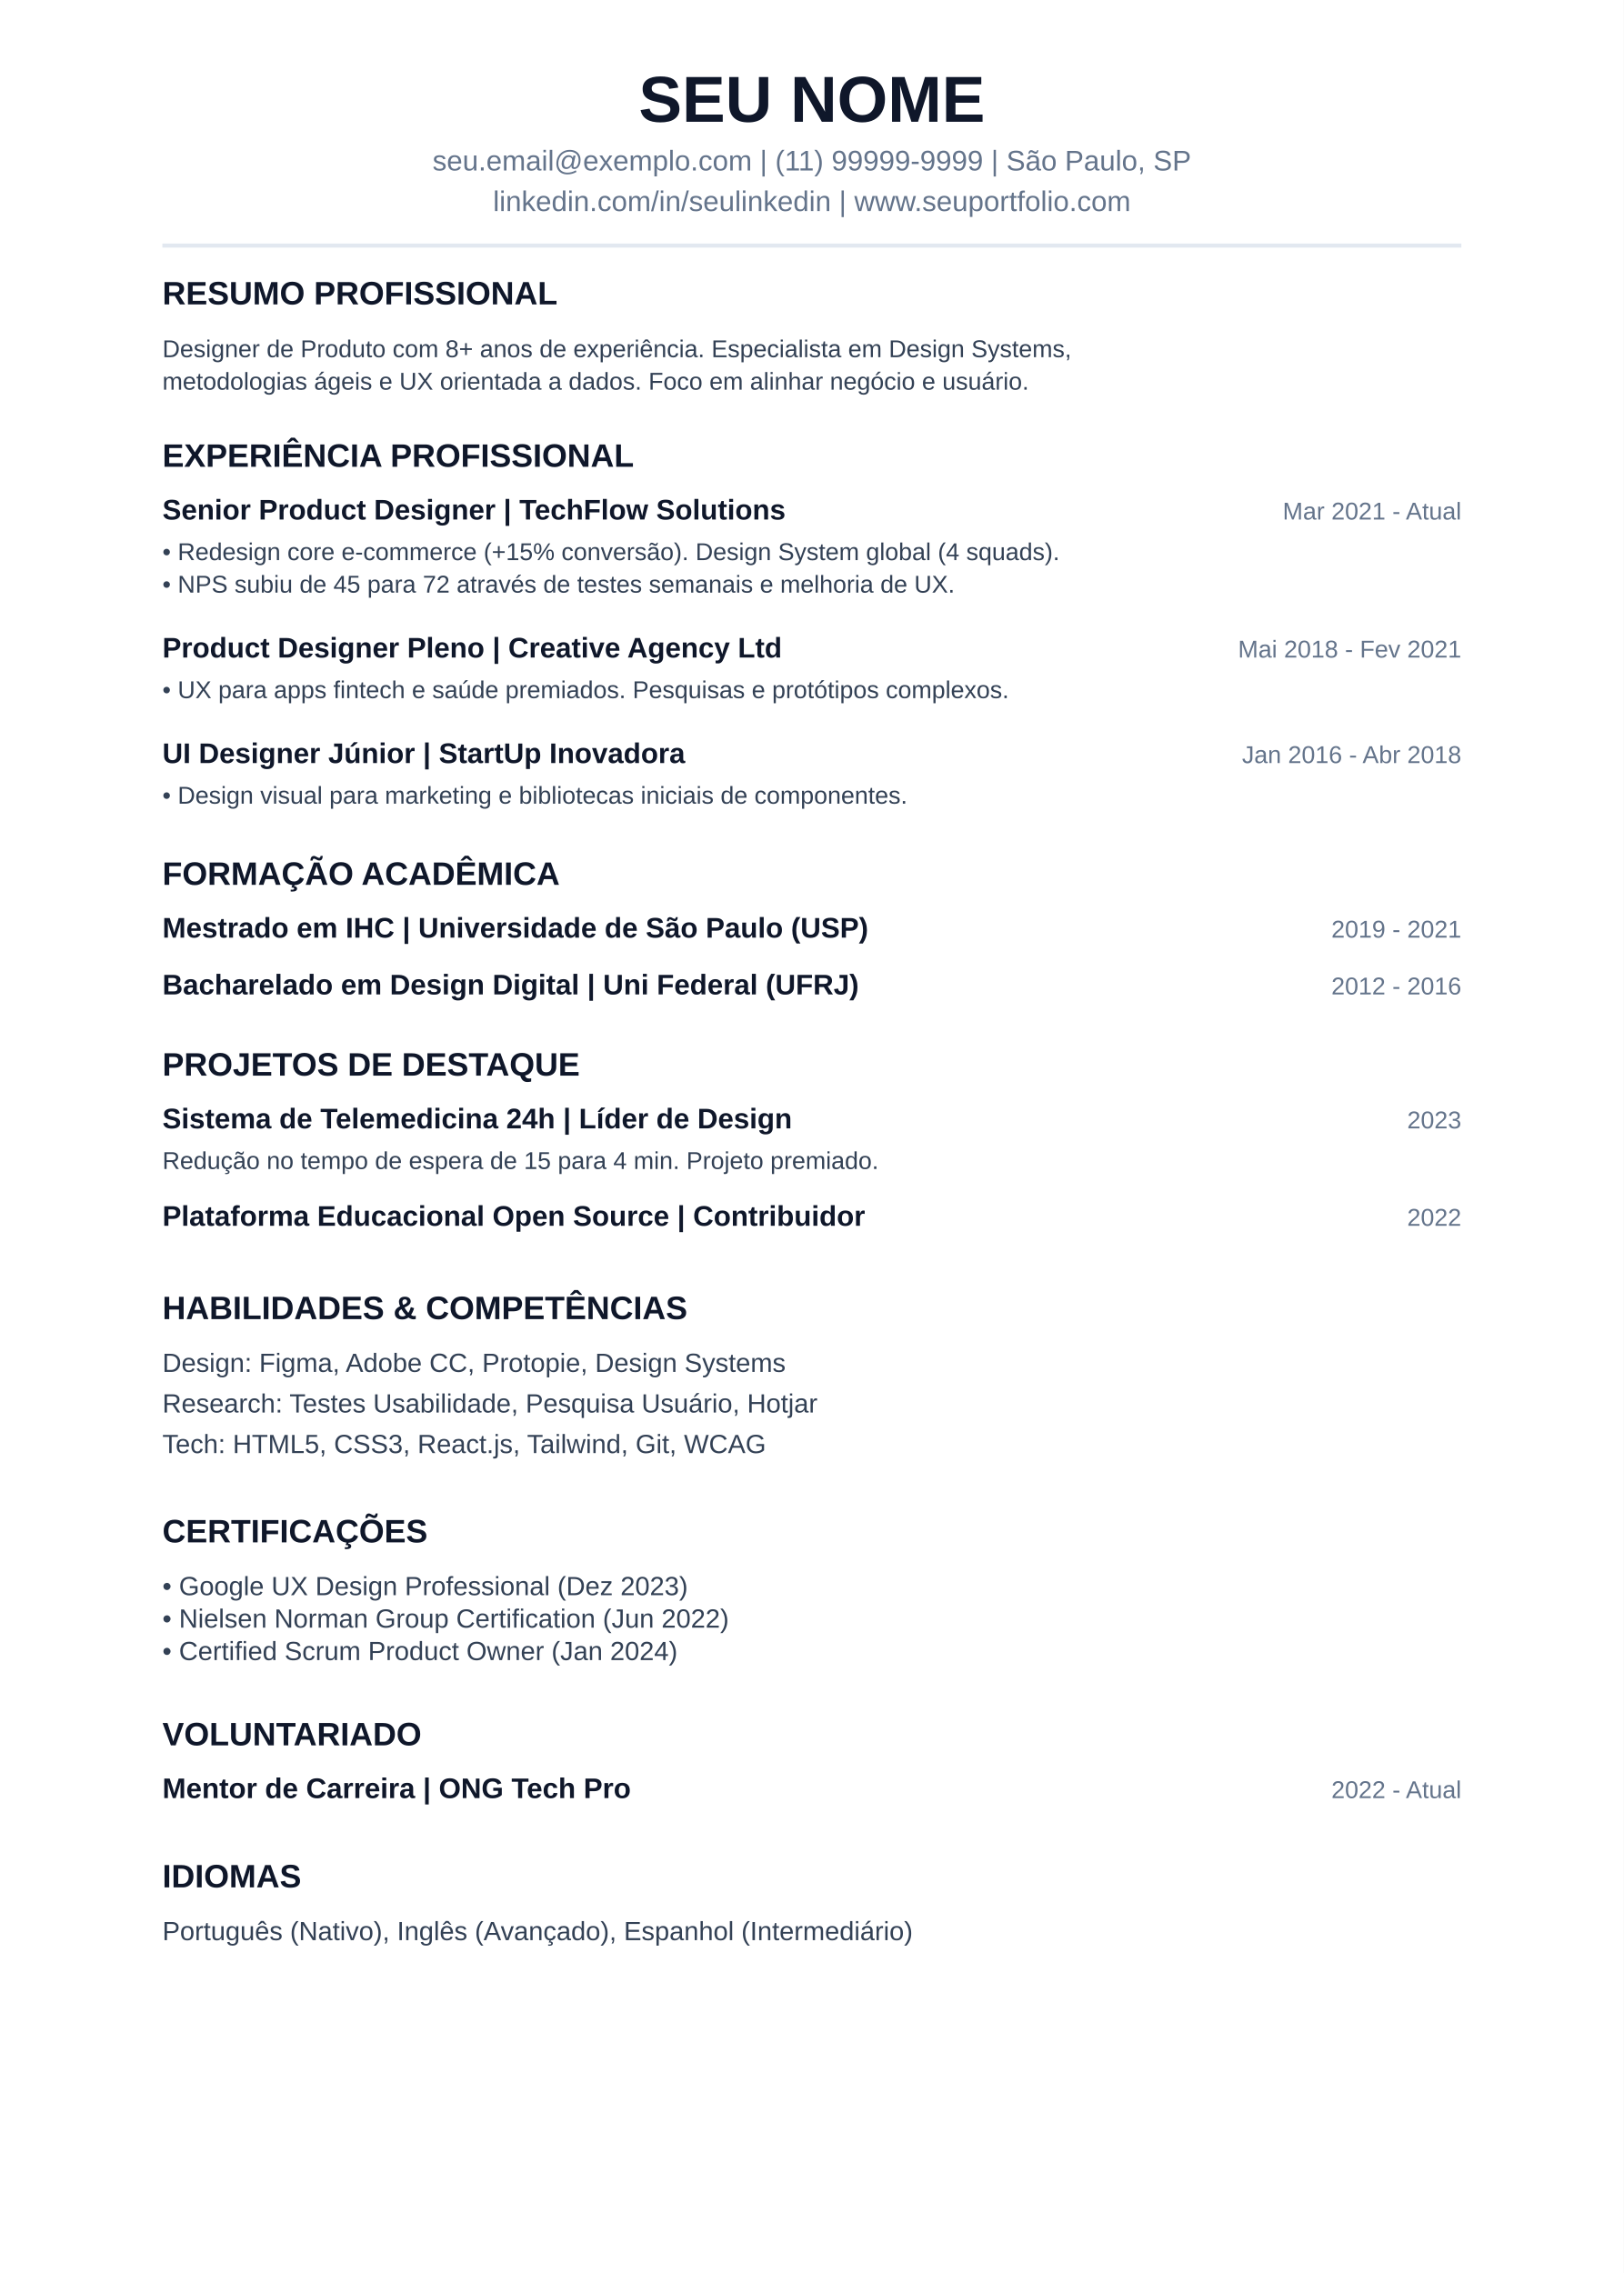
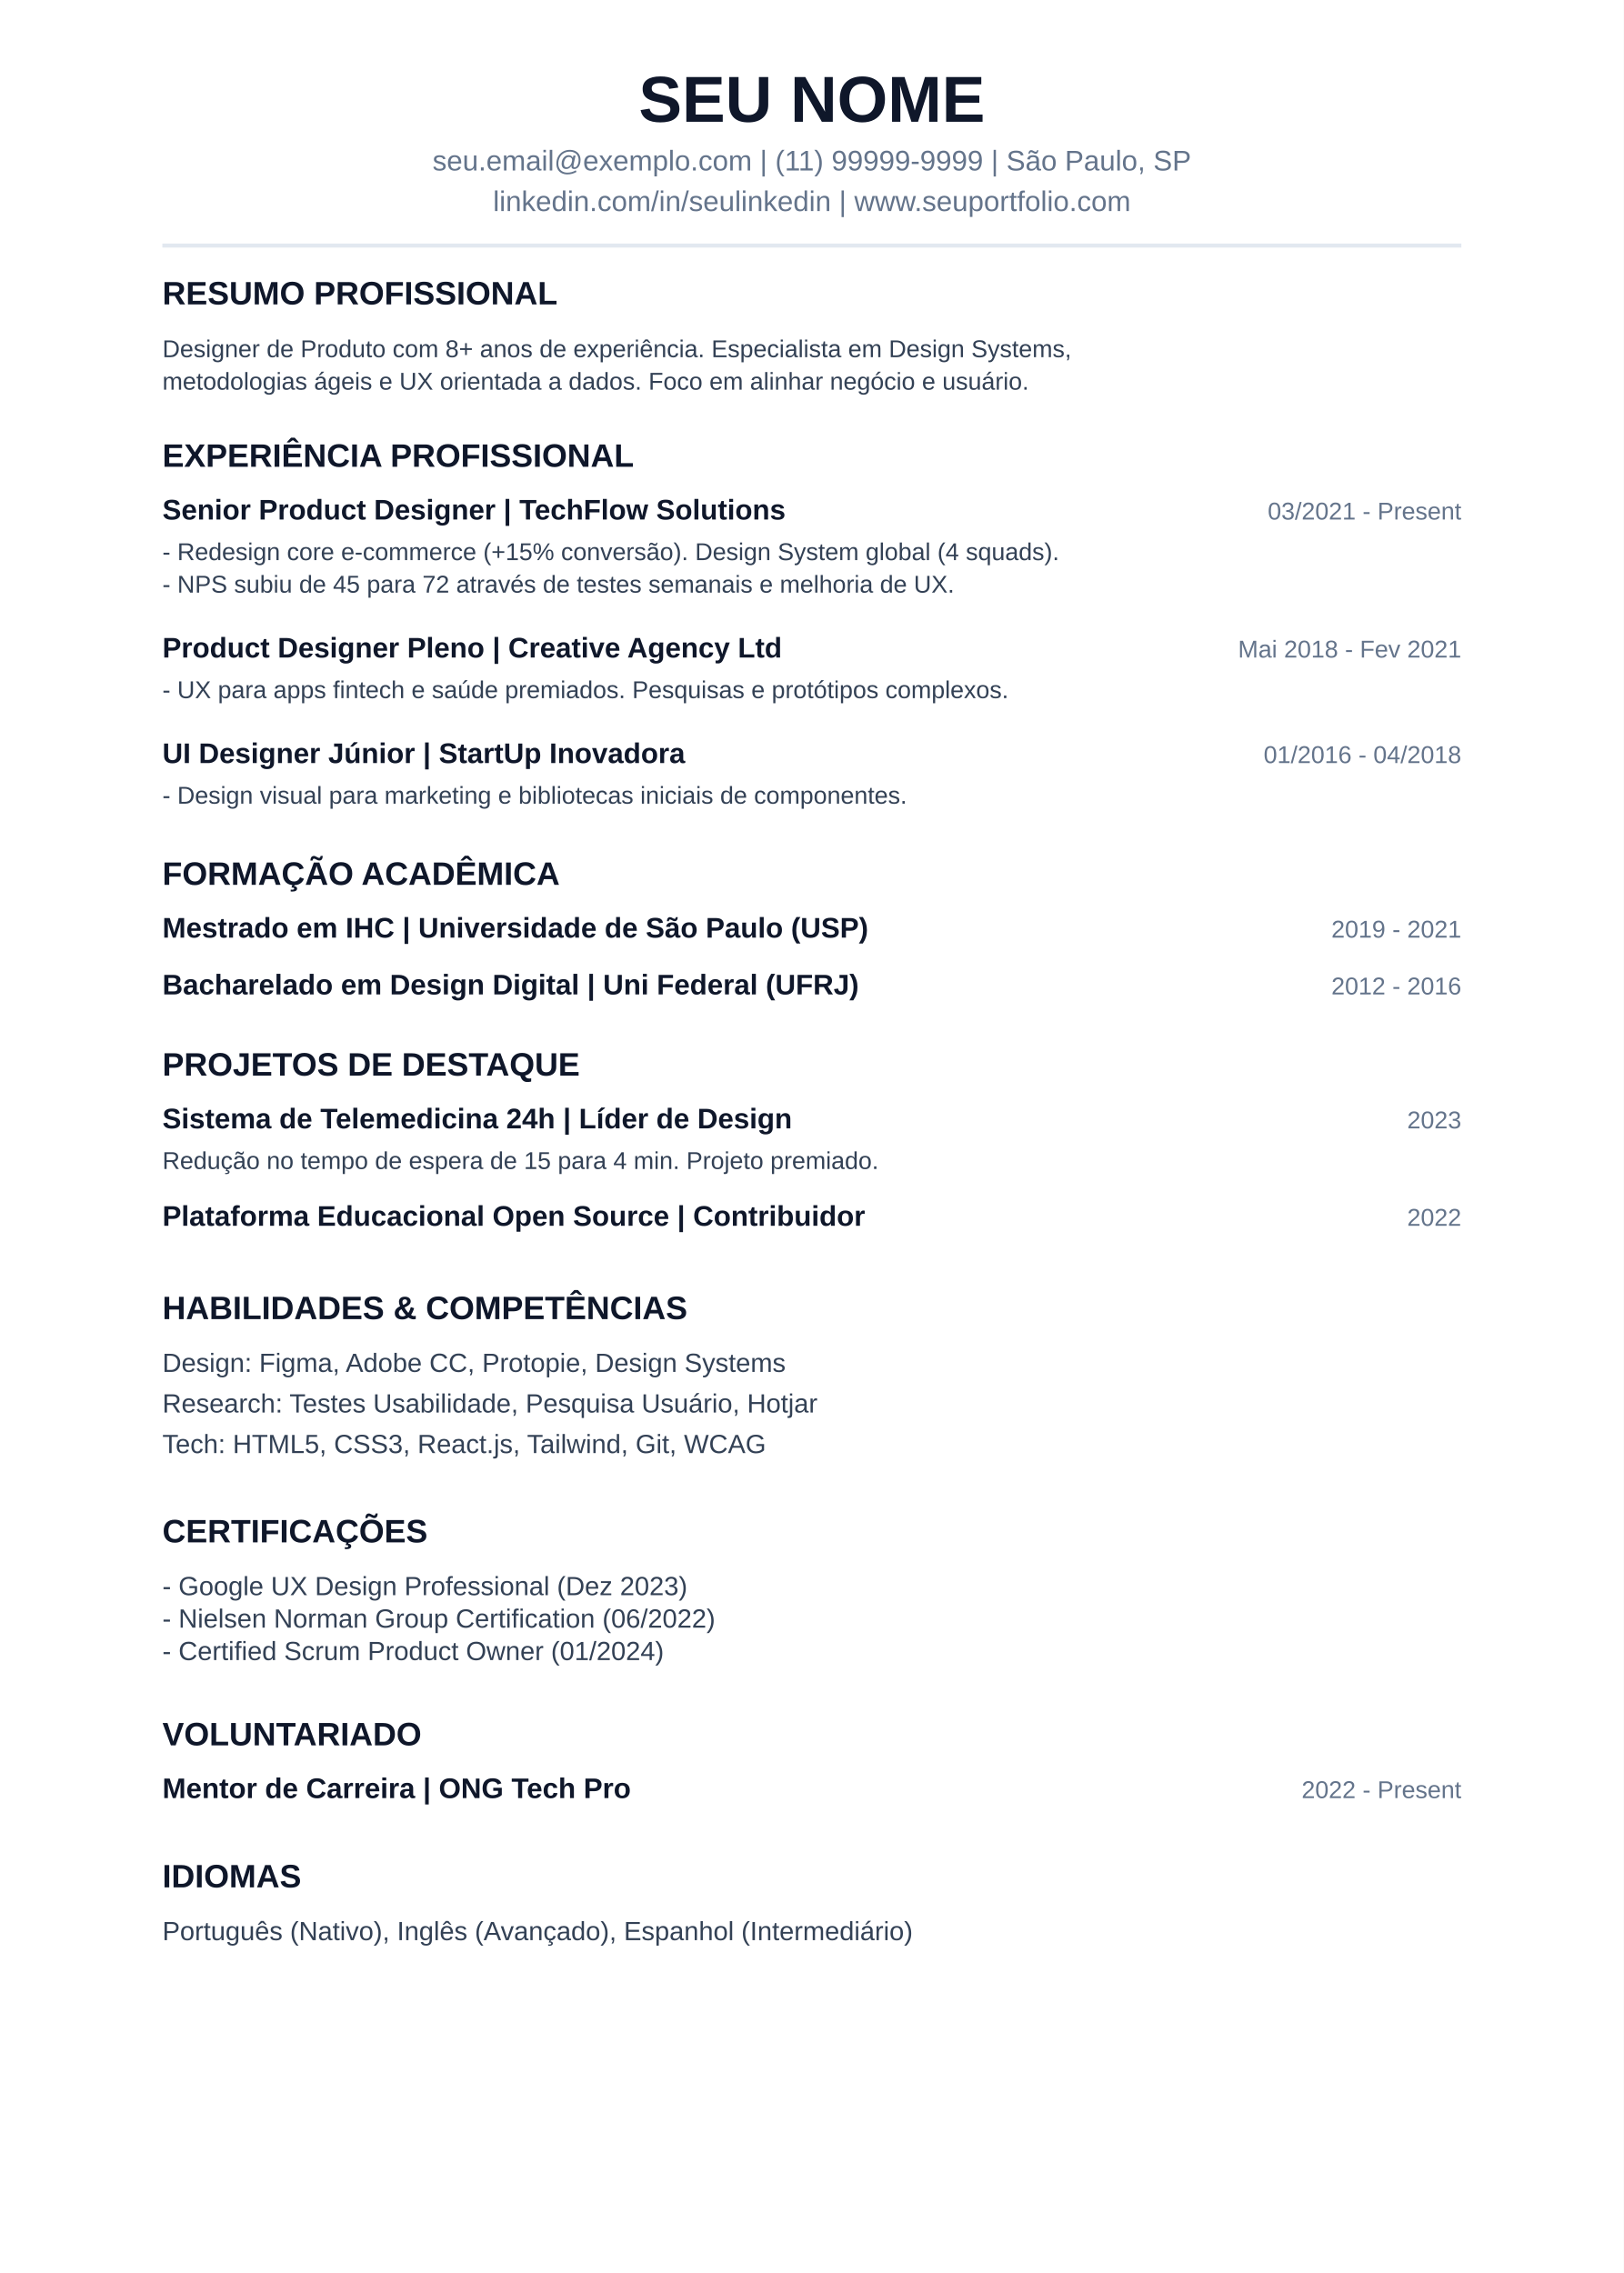
<svg xmlns="http://www.w3.org/2000/svg" width="400" height="560" viewBox="0 0 400 560" fill="none">
  <rect width="400" height="560" fill="white" />
  <text x="200" y="30" font-family="Arial" font-size="16" font-weight="900" text-anchor="middle" fill="#0F172A">SEU NOME</text>
  <text x="200" y="42" font-family="Arial" font-size="7" text-anchor="middle" fill="#64748B">seu.email@exemplo.com | (11) 99999-9999 | São Paulo, SP</text>
  <text x="200" y="52" font-family="Arial" font-size="7" text-anchor="middle" fill="#64748B">linkedin.com/in/seulinkedin | www.seuportfolio.com</text>
  <rect x="40" y="60" width="320" height="1" fill="#E2E8F0" />
  <text x="40" y="75" font-family="Arial" font-size="8" font-weight="900" fill="#0F172A">RESUMO PROFISSIONAL</text>
  <text x="40" y="88" font-family="Arial" font-size="6" fill="#334155">Designer de Produto com 8+ anos de experiência. Especialista em Design Systems,</text>
  <text x="40" y="96" font-family="Arial" font-size="6" fill="#334155">metodologias ágeis e UX orientada a dados. Foco em alinhar negócio e usuário.</text>
  <text x="40" y="115" font-family="Arial" font-size="8" font-weight="900" fill="#0F172A">EXPERIÊNCIA PROFISSIONAL</text>
  <text x="40" y="128" font-family="Arial" font-size="7" font-weight="700" fill="#0F172A">Senior Product Designer | TechFlow Solutions</text>
-   <text x="360" y="128" font-family="Arial" font-size="6" text-anchor="end" fill="#64748B">Mar 2021 - Atual</text>
-   <text x="40" y="138" font-family="Arial" font-size="6" fill="#334155">• Redesign core e-commerce (+15% conversão). Design System global (4 squads).</text>
-   <text x="40" y="146" font-family="Arial" font-size="6" fill="#334155">• NPS subiu de 45 para 72 através de testes semanais e melhoria de UX.</text>
+   <text x="360" y="128" font-family="Arial" font-size="6" text-anchor="end" fill="#64748B">03/2021 - Present</text>
+   <text x="40" y="138" font-family="Arial" font-size="6" fill="#334155">- Redesign core e-commerce (+15% conversão). Design System global (4 squads).</text>
+   <text x="40" y="146" font-family="Arial" font-size="6" fill="#334155">- NPS subiu de 45 para 72 através de testes semanais e melhoria de UX.</text>
  <text x="40" y="162" font-family="Arial" font-size="7" font-weight="700" fill="#0F172A">Product Designer Pleno | Creative Agency Ltd</text>
  <text x="360" y="162" font-family="Arial" font-size="6" text-anchor="end" fill="#64748B">Mai 2018 - Fev 2021</text>
-   <text x="40" y="172" font-family="Arial" font-size="6" fill="#334155">• UX para apps fintech e saúde premiados. Pesquisas e protótipos complexos.</text>
+   <text x="40" y="172" font-family="Arial" font-size="6" fill="#334155">- UX para apps fintech e saúde premiados. Pesquisas e protótipos complexos.</text>
  <text x="40" y="188" font-family="Arial" font-size="7" font-weight="700" fill="#0F172A">UI Designer Júnior | StartUp Inovadora</text>
-   <text x="360" y="188" font-family="Arial" font-size="6" text-anchor="end" fill="#64748B">Jan 2016 - Abr 2018</text>
-   <text x="40" y="198" font-family="Arial" font-size="6" fill="#334155">• Design visual para marketing e bibliotecas iniciais de componentes.</text>
+   <text x="360" y="188" font-family="Arial" font-size="6" text-anchor="end" fill="#64748B">01/2016 - 04/2018</text>
+   <text x="40" y="198" font-family="Arial" font-size="6" fill="#334155">- Design visual para marketing e bibliotecas iniciais de componentes.</text>
  <text x="40" y="218" font-family="Arial" font-size="8" font-weight="900" fill="#0F172A">FORMAÇÃO ACADÊMICA</text>
  <text x="40" y="231" font-family="Arial" font-size="7" font-weight="700" fill="#0F172A">Mestrado em IHC | Universidade de São Paulo (USP)</text>
  <text x="360" y="231" font-family="Arial" font-size="6" text-anchor="end" fill="#64748B">2019 - 2021</text>
  <text x="40" y="245" font-family="Arial" font-size="7" font-weight="700" fill="#0F172A">Bacharelado em Design Digital | Uni Federal (UFRJ)</text>
  <text x="360" y="245" font-family="Arial" font-size="6" text-anchor="end" fill="#64748B">2012 - 2016</text>
  <text x="40" y="265" font-family="Arial" font-size="8" font-weight="900" fill="#0F172A">PROJETOS DE DESTAQUE</text>
  <text x="40" y="278" font-family="Arial" font-size="7" font-weight="700" fill="#0F172A">Sistema de Telemedicina 24h | Líder de Design</text>
  <text x="360" y="278" font-family="Arial" font-size="6" text-anchor="end" fill="#64748B">2023</text>
  <text x="40" y="288" font-family="Arial" font-size="6" fill="#334155">Redução no tempo de espera de 15 para 4 min. Projeto premiado.</text>
  <text x="40" y="302" font-family="Arial" font-size="7" font-weight="700" fill="#0F172A">Plataforma Educacional Open Source | Contribuidor</text>
  <text x="360" y="302" font-family="Arial" font-size="6" text-anchor="end" fill="#64748B">2022</text>
  <text x="40" y="325" font-family="Arial" font-size="8" font-weight="900" fill="#0F172A">HABILIDADES &amp; COMPETÊNCIAS</text>
  <text x="40" y="338" font-family="Arial" font-size="6.5" fill="#334155">Design: Figma, Adobe CC, Protopie, Design Systems</text>
  <text x="40" y="348" font-family="Arial" font-size="6.5" fill="#334155">Research: Testes Usabilidade, Pesquisa Usuário, Hotjar</text>
  <text x="40" y="358" font-family="Arial" font-size="6.5" fill="#334155">Tech: HTML5, CSS3, React.js, Tailwind, Git, WCAG</text>
  <text x="40" y="380" font-family="Arial" font-size="8" font-weight="900" fill="#0F172A">CERTIFICAÇÕES</text>
-   <text x="40" y="393" font-family="Arial" font-size="6.5" fill="#334155">• Google UX Design Professional (Dez 2023)</text>
-   <text x="40" y="401" font-family="Arial" font-size="6.5" fill="#334155">• Nielsen Norman Group Certification (Jun 2022)</text>
-   <text x="40" y="409" font-family="Arial" font-size="6.5" fill="#334155">• Certified Scrum Product Owner (Jan 2024)</text>
+   <text x="40" y="393" font-family="Arial" font-size="6.5" fill="#334155">- Google UX Design Professional (Dez 2023)</text>
+   <text x="40" y="401" font-family="Arial" font-size="6.5" fill="#334155">- Nielsen Norman Group Certification (06/2022)</text>
+   <text x="40" y="409" font-family="Arial" font-size="6.5" fill="#334155">- Certified Scrum Product Owner (01/2024)</text>
  <text x="40" y="430" font-family="Arial" font-size="8" font-weight="900" fill="#0F172A">VOLUNTARIADO</text>
  <text x="40" y="443" font-family="Arial" font-size="7" font-weight="700" fill="#0F172A">Mentor de Carreira | ONG Tech Pro</text>
-   <text x="360" y="443" font-family="Arial" font-size="6" text-anchor="end" fill="#64748B">2022 - Atual</text>
+   <text x="360" y="443" font-family="Arial" font-size="6" text-anchor="end" fill="#64748B">2022 - Present</text>
  <text x="40" y="465" font-family="Arial" font-size="8" font-weight="900" fill="#0F172A">IDIOMAS</text>
  <text x="40" y="478" font-family="Arial" font-size="6.5" fill="#334155">Português (Nativo), Inglês (Avançado), Espanhol (Intermediário)</text>
</svg>
